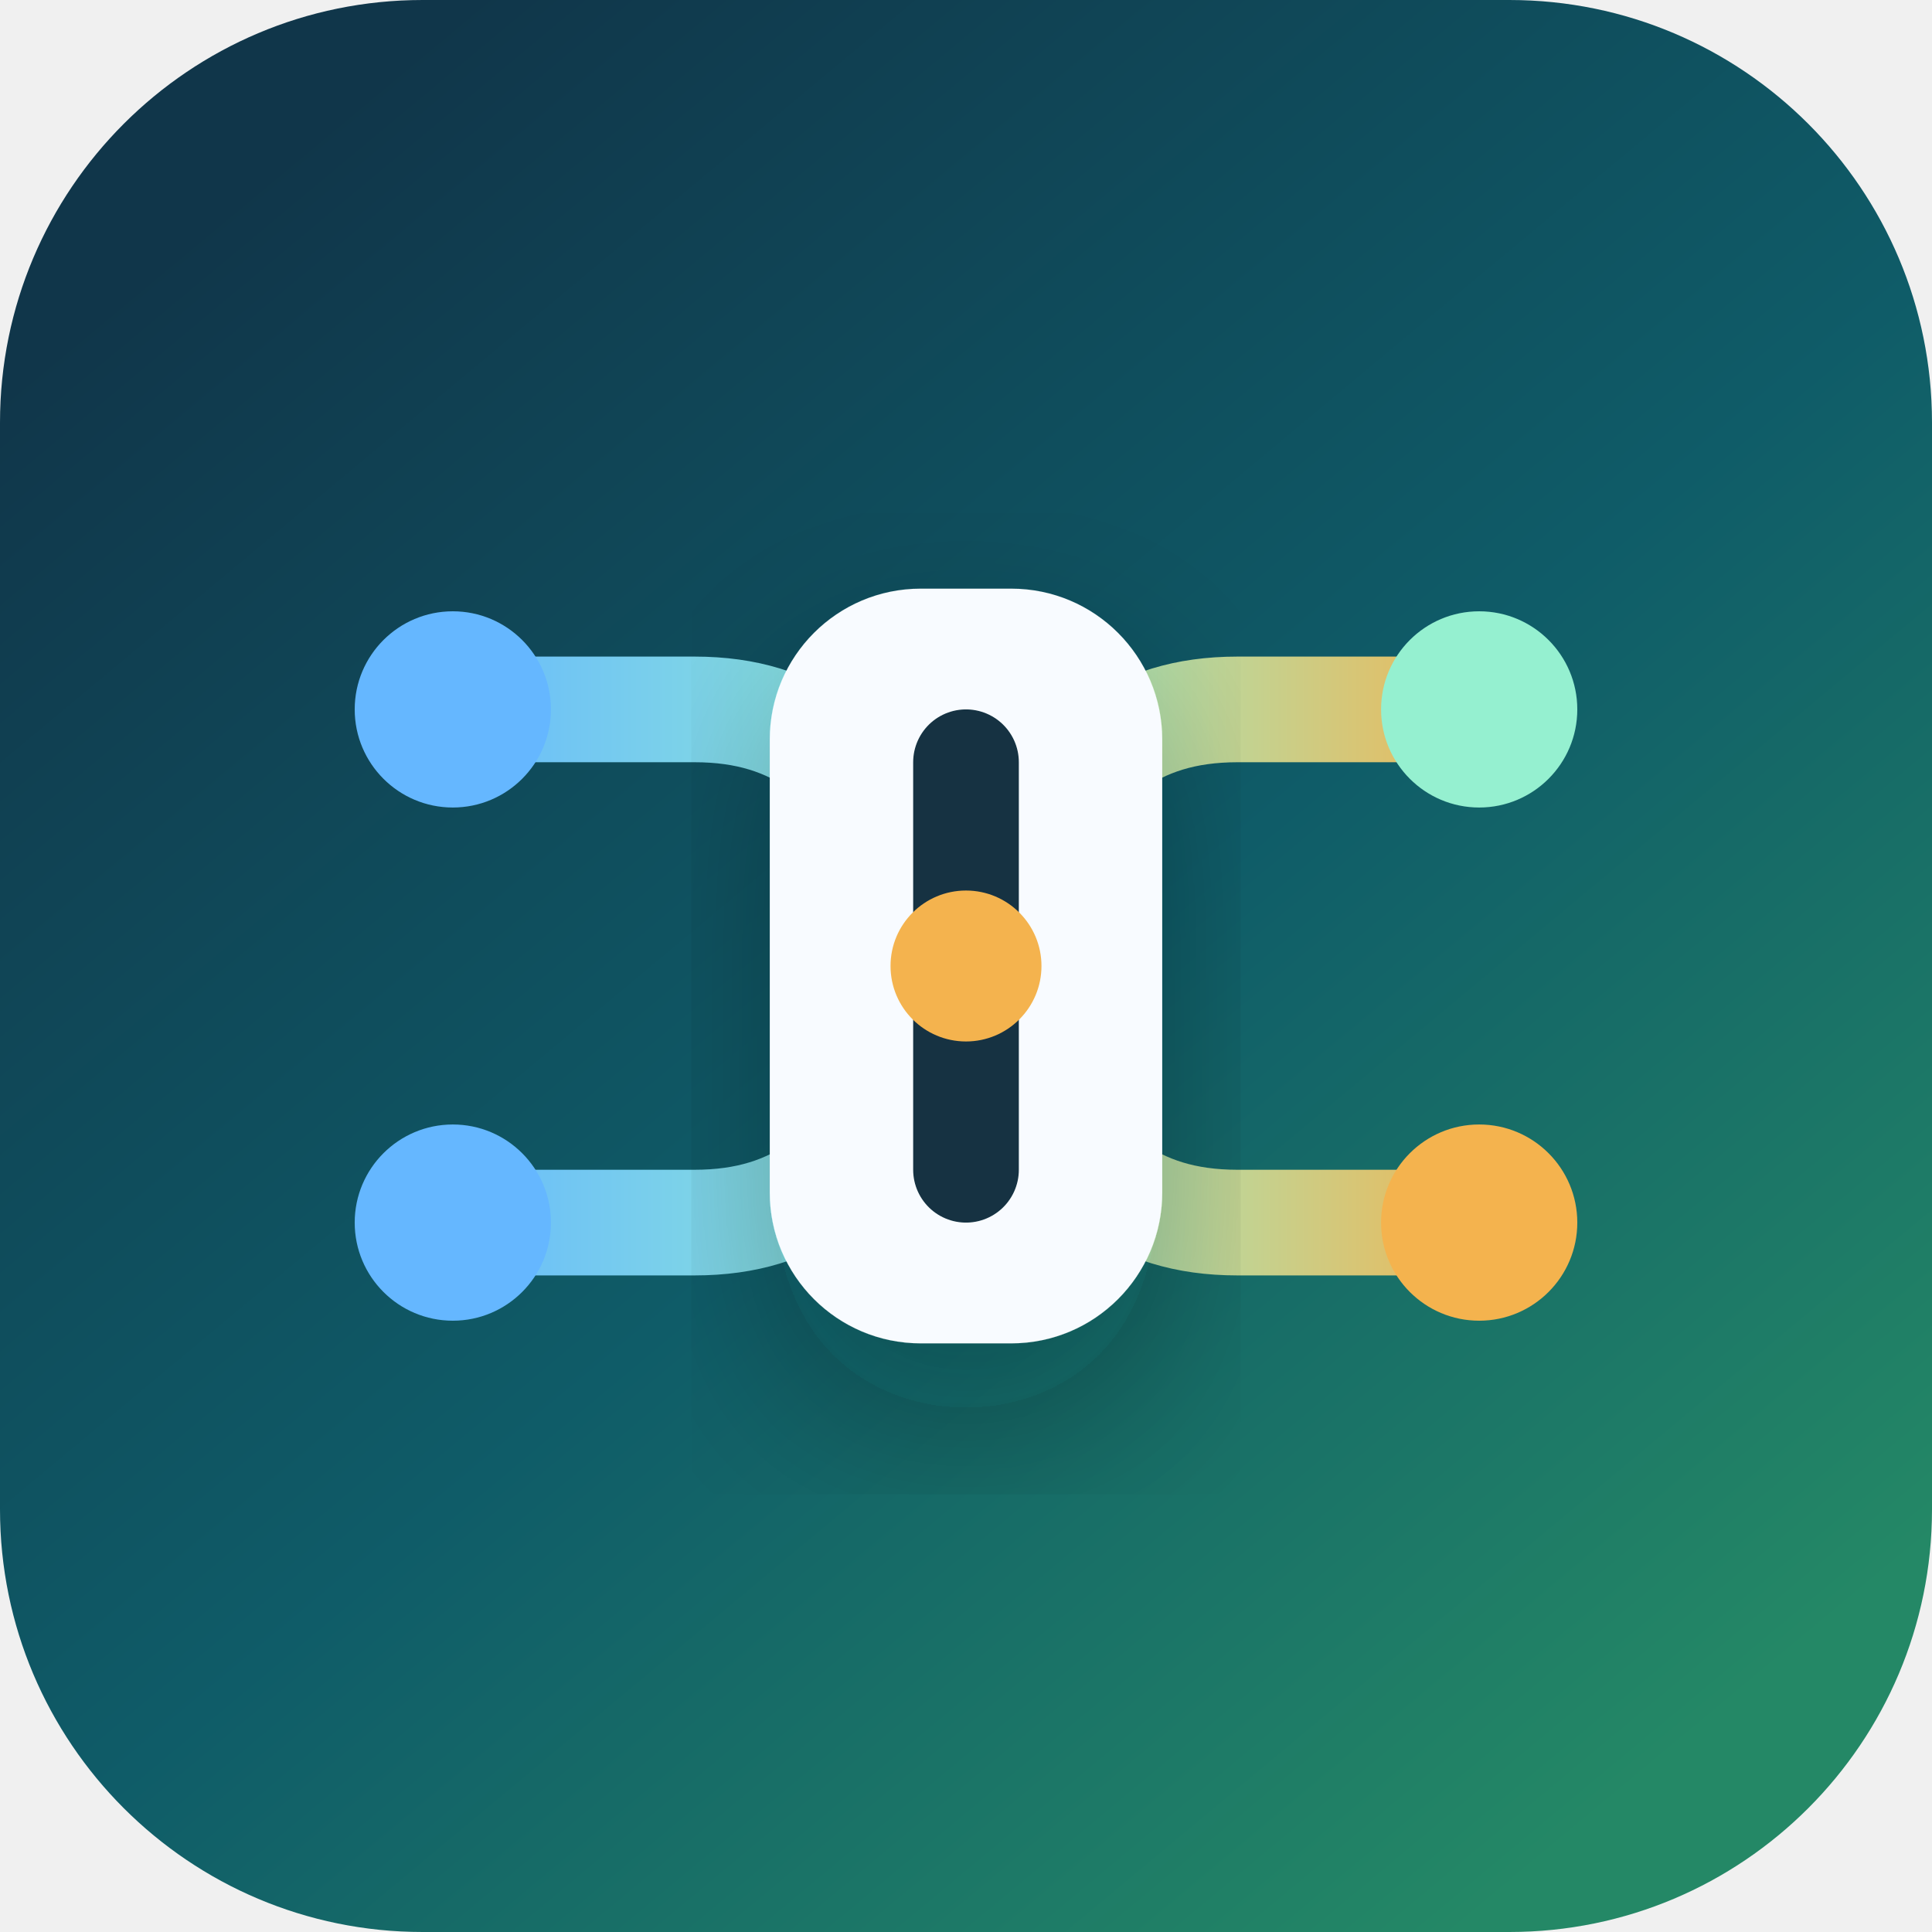
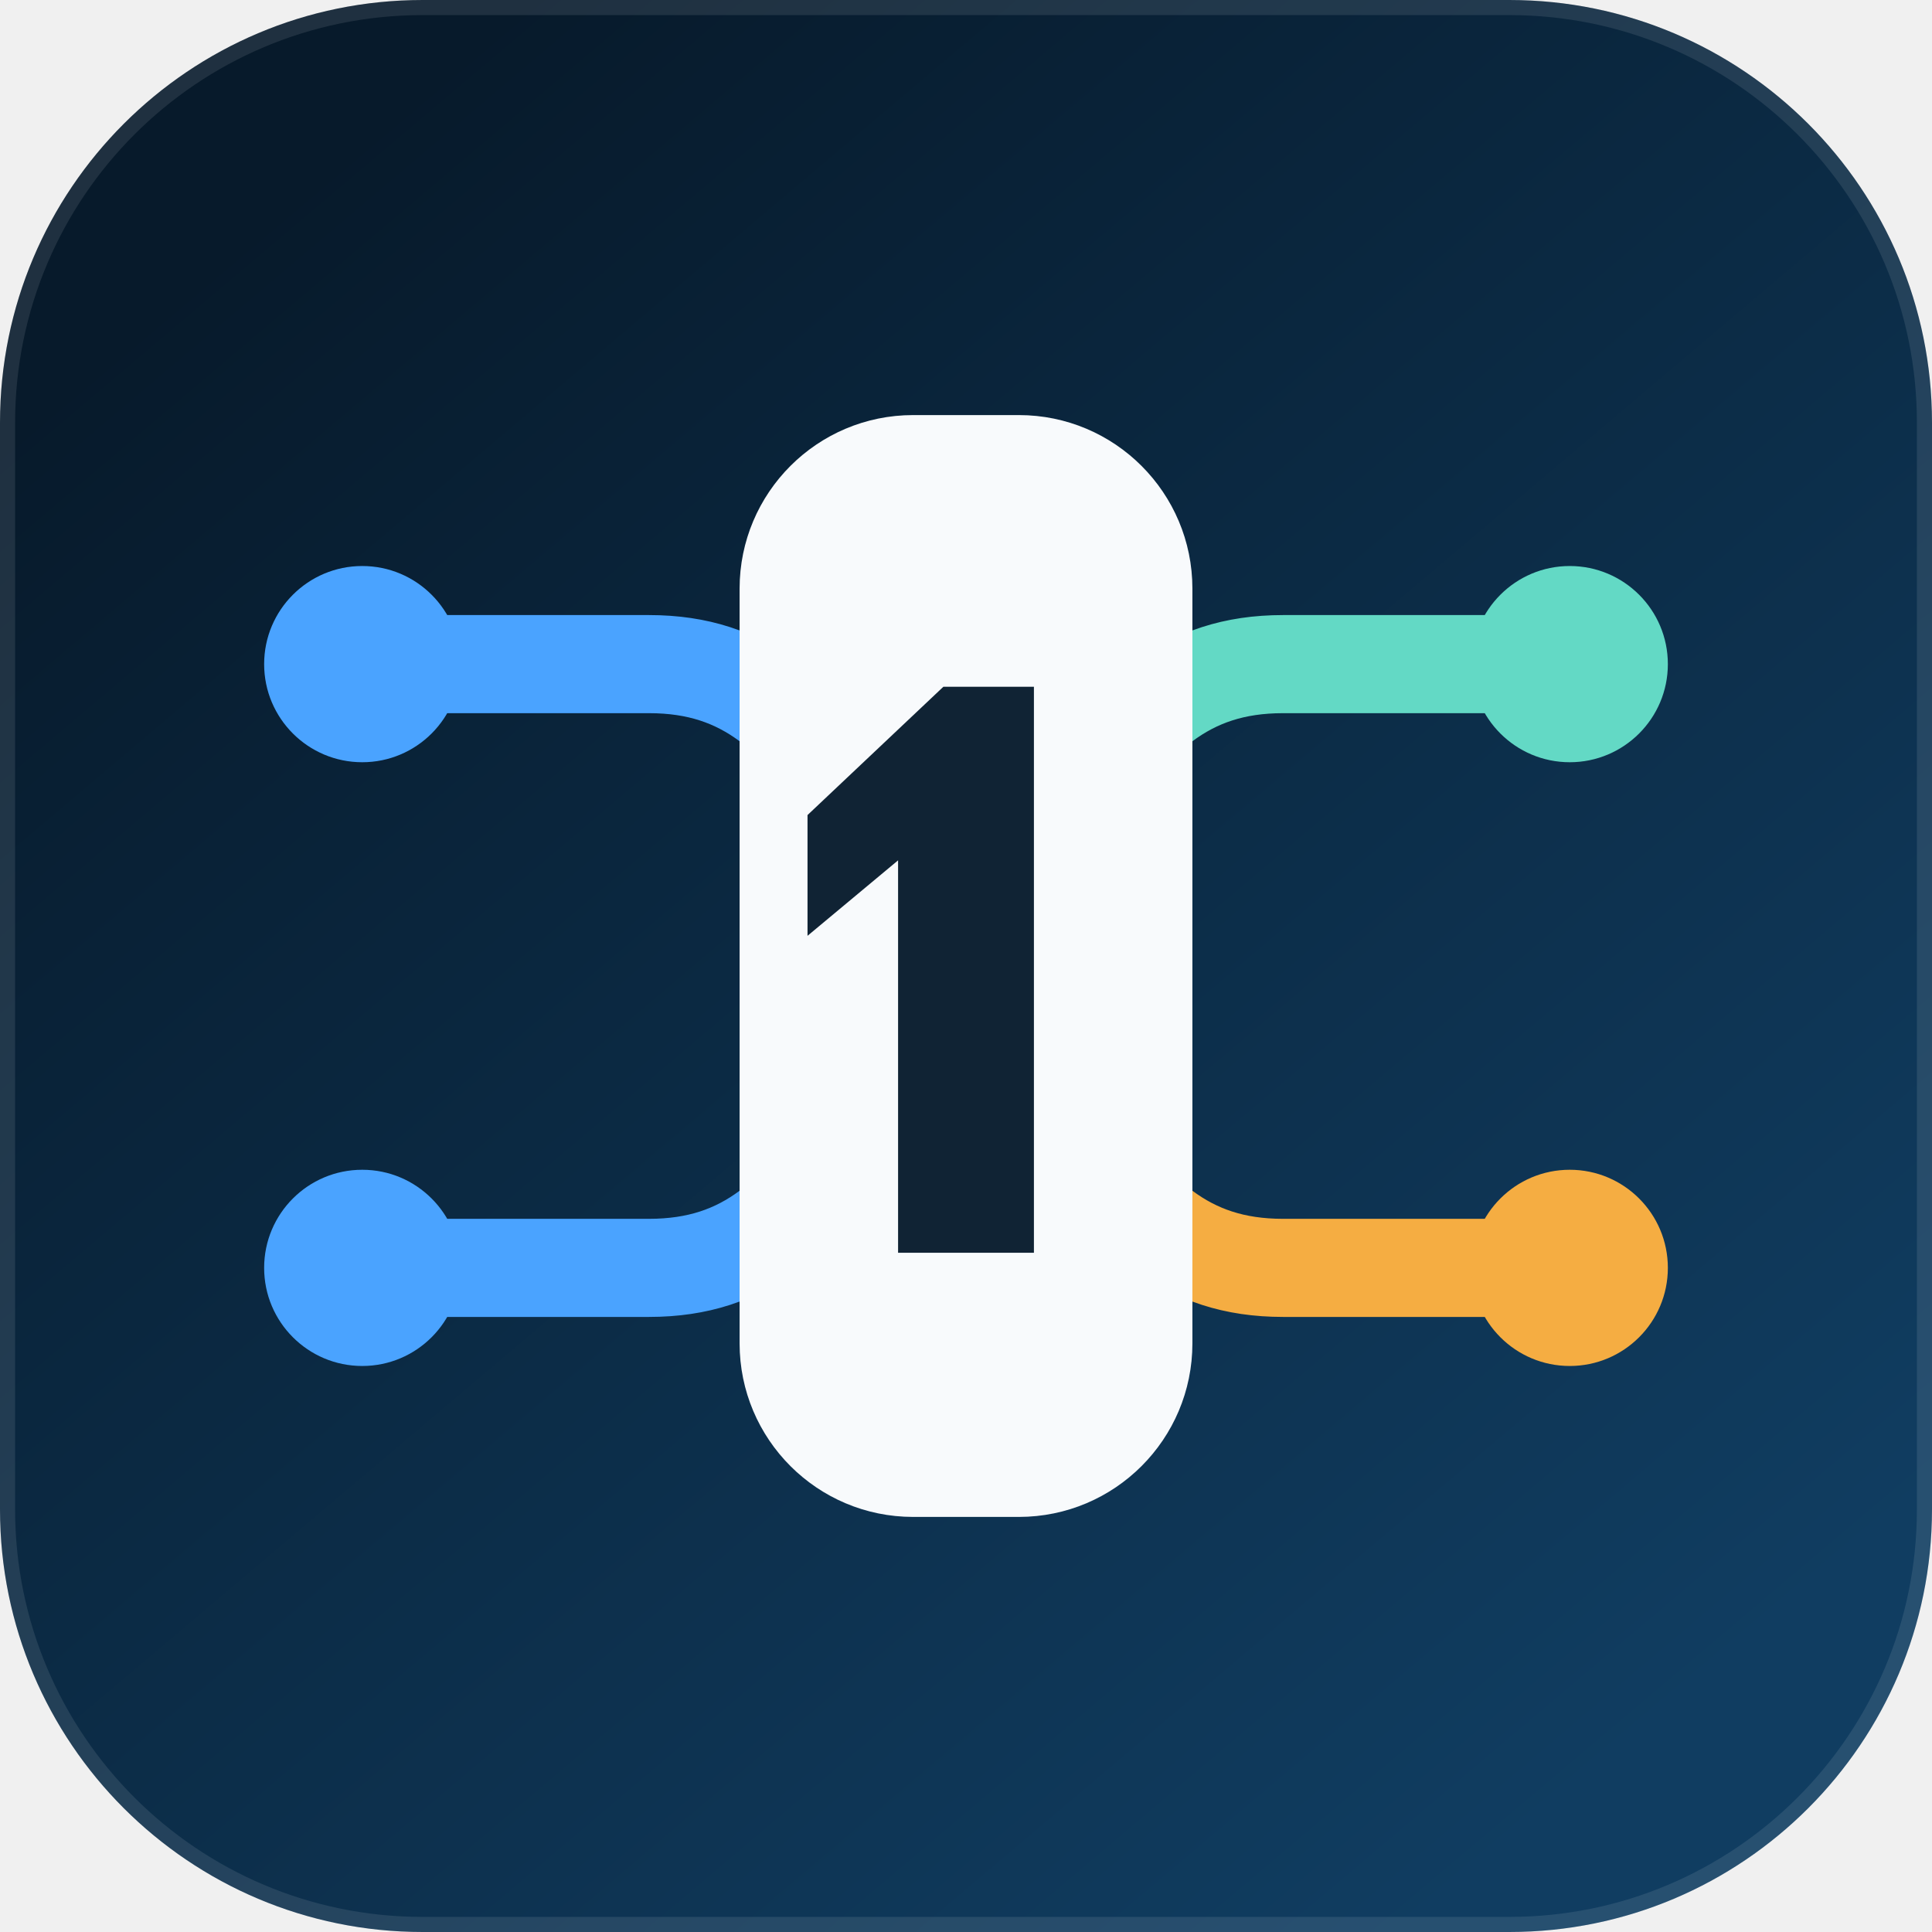
<svg xmlns="http://www.w3.org/2000/svg" width="256" height="256" viewBox="0 0 256 256" role="img" aria-labelledby="title desc">
  <defs>
-     <linearGradient id="bg" x1="38" y1="20" x2="218" y2="236" gradientUnits="userSpaceOnUse">
-       <stop stop-color="#10364a" />
-       <stop offset="0.54" stop-color="#0f5c68" />
-       <stop offset="1" stop-color="#248866" />
+     <linearGradient id="surface" x1="40" y1="24" x2="216" y2="232" gradientUnits="userSpaceOnUse">
+       <stop stop-color="#071a2b" />
+       <stop offset="1" stop-color="#103d61" />
    </linearGradient>
-     <linearGradient id="route" x1="55" y1="128" x2="201" y2="128" gradientUnits="userSpaceOnUse">
-       <stop stop-color="#65b7ff" />
-       <stop offset="0.52" stop-color="#95f0d0" />
-       <stop offset="1" stop-color="#f4b34e" />
-     </linearGradient>
-     <filter id="softShadow" x="-20%" y="-20%" width="140%" height="140%">
-       <feDropShadow dx="0" dy="10" stdDeviation="12" flood-color="#071721" flood-opacity="0.28" />
-     </filter>
  </defs>
-   <rect width="256" height="256" rx="56" fill="url(#bg)" />
-   <path d="M60 94H92C106 94 113 101 122 113L134 128L122 143C113 155 106 162 92 162H60" fill="none" stroke="url(#route)" stroke-width="14" stroke-linecap="round" stroke-linejoin="round" />
-   <path d="M196 94H164C150 94 143 101 134 113L122 128L134 143C143 155 150 162 164 162H196" fill="none" stroke="url(#route)" stroke-width="14" stroke-linecap="round" stroke-linejoin="round" />
-   <g filter="url(#softShadow)">
-     <rect x="102" y="78" width="52" height="100" rx="20" fill="#f8fbff" />
-     <path d="M128 101V155" stroke="#123242" stroke-width="14" stroke-linecap="round" />
-   </g>
-   <circle cx="60" cy="94" r="13" fill="#65b7ff" />
-   <circle cx="60" cy="162" r="13" fill="#65b7ff" />
-   <circle cx="196" cy="94" r="13" fill="#95f0d0" />
-   <circle cx="196" cy="162" r="13" fill="#f4b34e" />
-   <circle cx="128" cy="128" r="10" fill="#f4b34e" />
+   <rect width="256" height="256" rx="56" fill="url(#surface)" />
+   <rect x="1" y="1" width="254" height="254" rx="55" fill="none" stroke="#ffffff" stroke-opacity="0.1" stroke-width="2" />
+   <path d="M48 88h38c13 0 20 7 28 19l10 15" fill="none" stroke="#4aa3ff" stroke-width="13" stroke-linecap="round" stroke-linejoin="round" />
+   <path d="M48 168h38c13 0 20-7 28-19l10-15" fill="none" stroke="#4aa3ff" stroke-width="13" stroke-linecap="round" stroke-linejoin="round" />
+   <path d="M132 122l10-15c8-12 15-19 28-19h38" fill="none" stroke="#63d9c5" stroke-width="13" stroke-linecap="round" stroke-linejoin="round" />
+   <path d="M132 134l10 15c8 12 15 19 28 19h38" fill="none" stroke="#f5ad42" stroke-width="13" stroke-linecap="round" stroke-linejoin="round" />
+   <circle cx="48" cy="88" r="13" fill="#4aa3ff" />
+   <circle cx="48" cy="168" r="13" fill="#4aa3ff" />
+   <circle cx="208" cy="88" r="13" fill="#63d9c5" />
+   <circle cx="208" cy="168" r="13" fill="#f5ad42" />
+   <rect x="98" y="55" width="60" height="146" rx="23" fill="#f8fafc" />
+   <path d="M107 108l18-17h12v75h-18v-52l-12 10z" fill="#102334" />
</svg>
